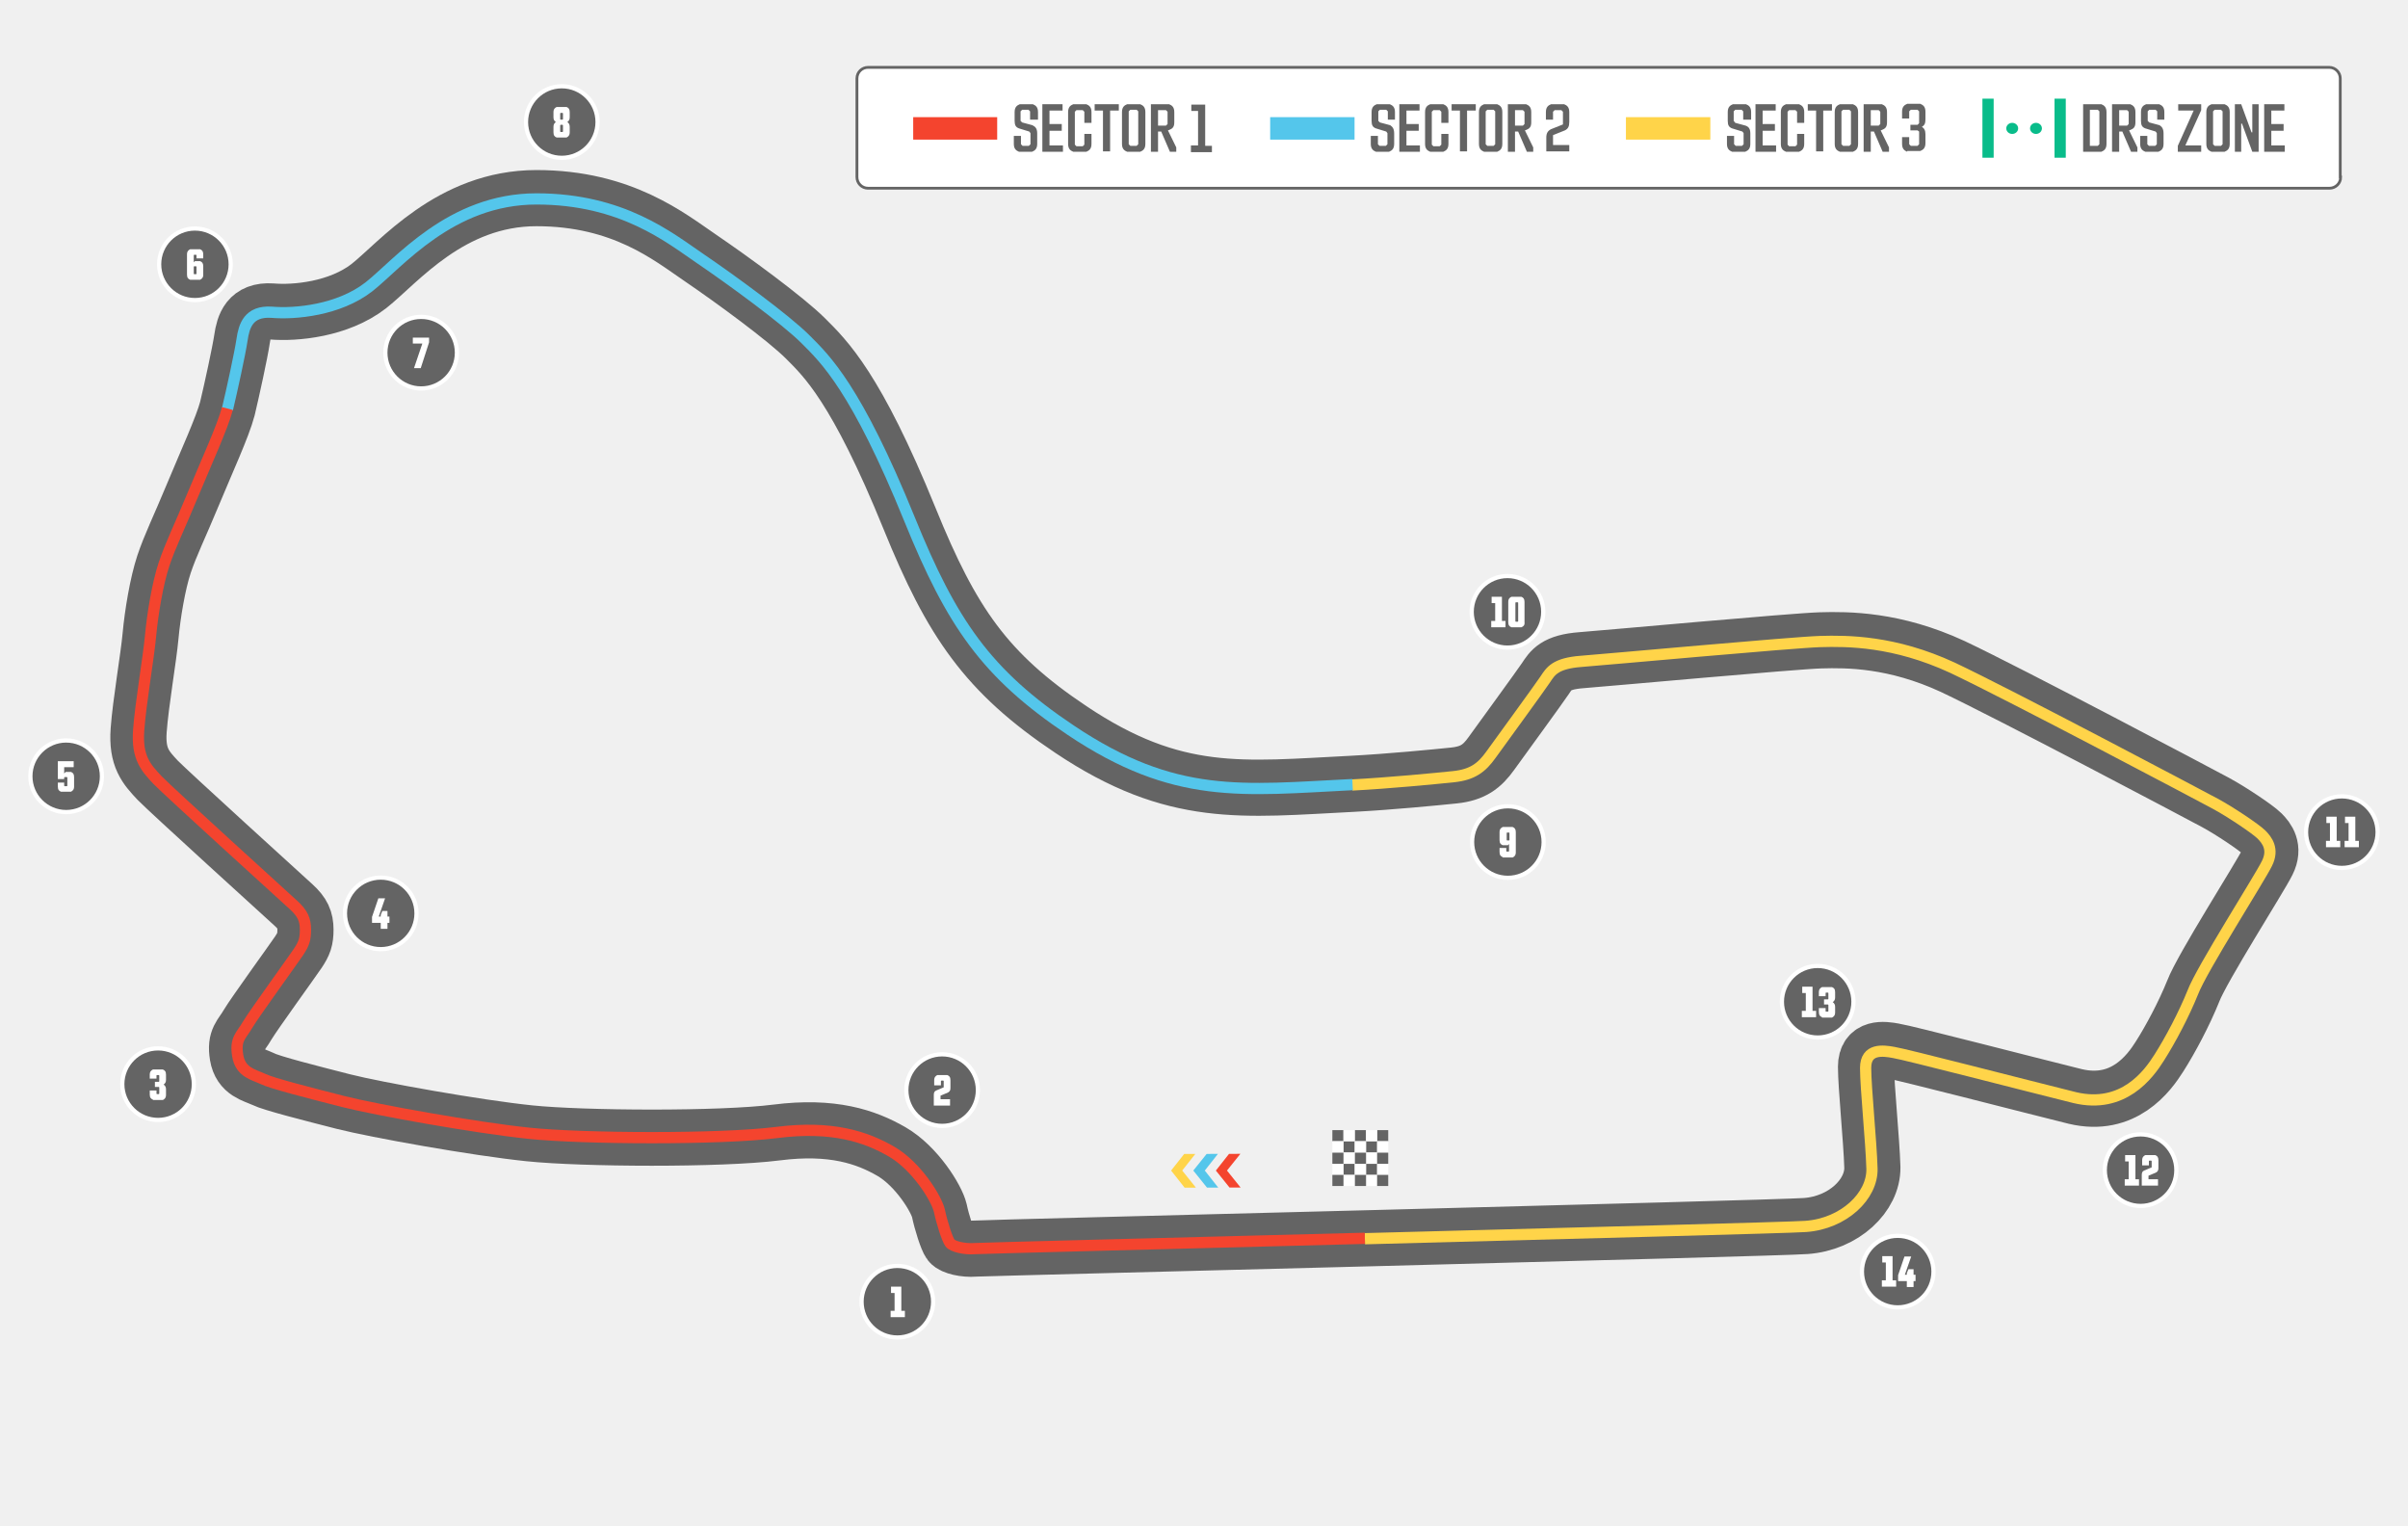
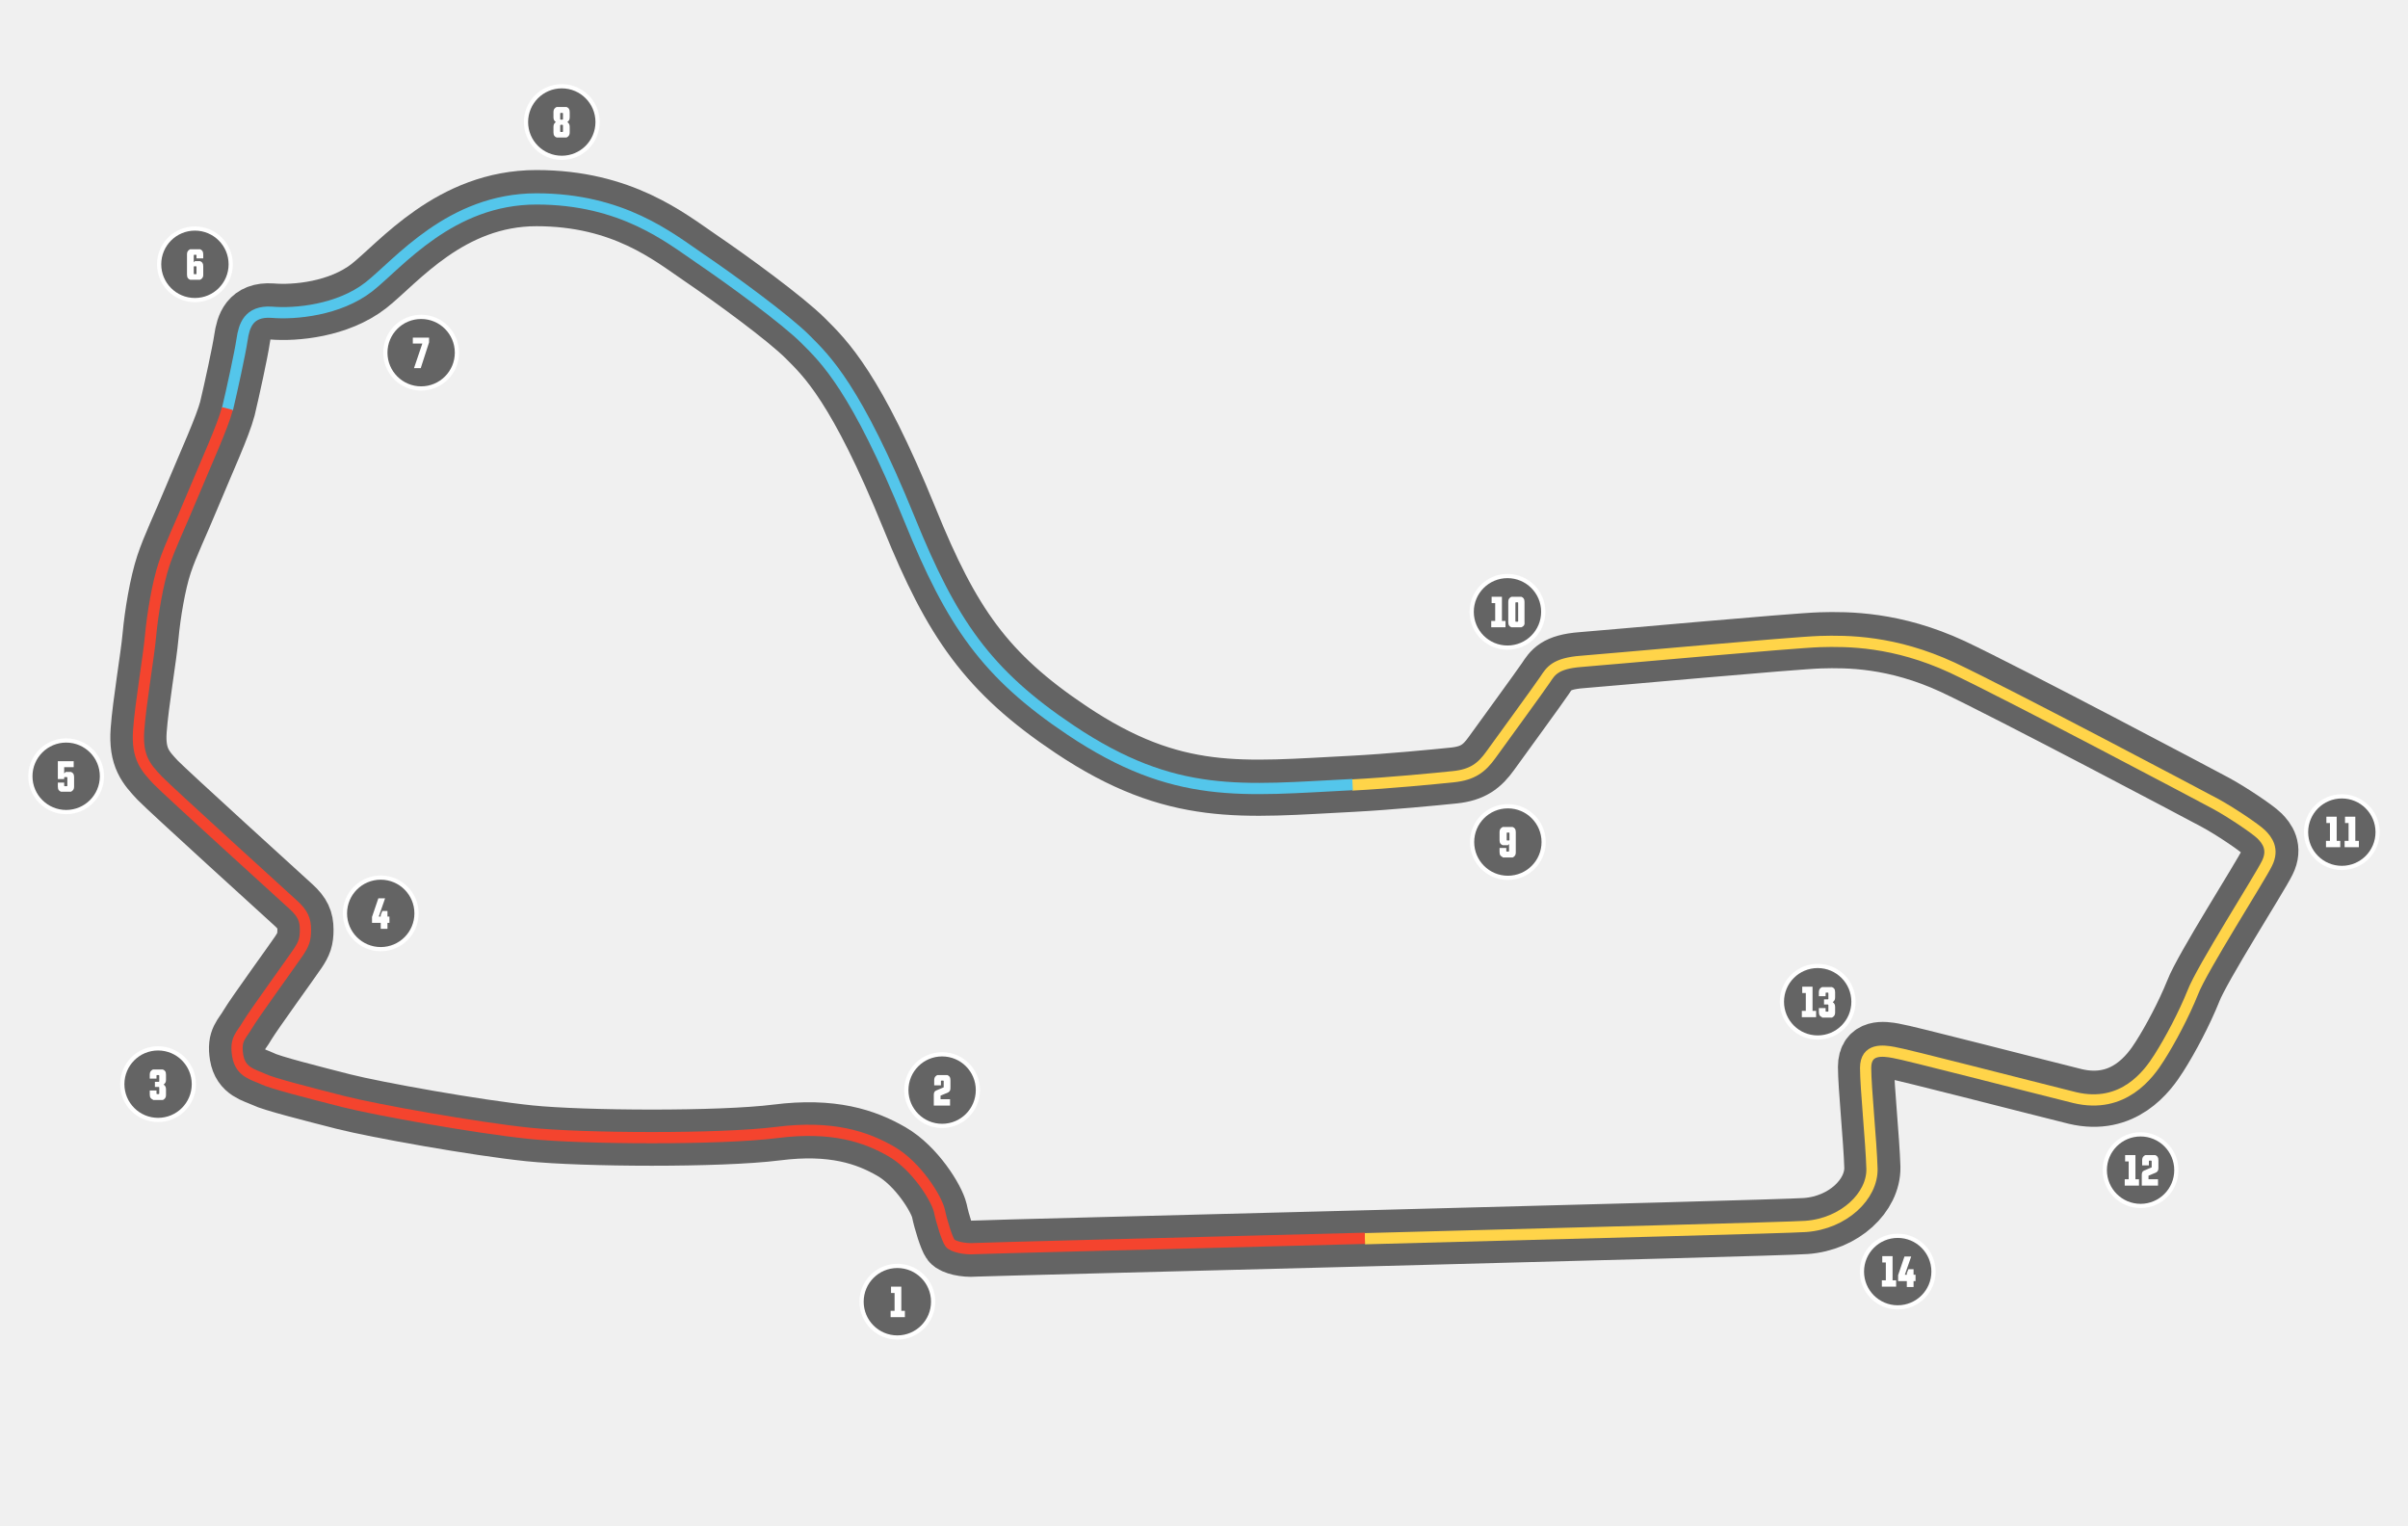
- <svg xmlns="http://www.w3.org/2000/svg" xmlns:xlink="http://www.w3.org/1999/xlink" version="1.1" x="0px" y="0px" viewBox="0 0 607.8 385.1" style="enable-background:new 0 0 607.8 385.1;" xml:space="preserve">
+ <svg xmlns="http://www.w3.org/2000/svg" version="1.1" x="0px" y="0px" viewBox="0 0 607.8 385.1" style="enable-background:new 0 0 607.8 385.1;" xml:space="preserve">
  <style type="text/css">
	.st0{fill:none;stroke:#646464;stroke-width:14.173;stroke-linecap:round;stroke-linejoin:round;stroke-miterlimit:10;}
	.st1{fill:none;stroke:#FFD449;stroke-width:2.835;stroke-miterlimit:10;}
	.st2{fill:none;stroke:#54C6EB;stroke-width:2.835;stroke-miterlimit:10;}
	.st3{fill:none;stroke:#F4442E;stroke-width:2.835;stroke-miterlimit:10;}
	.st4{fill:none;stroke:#FFFFFF;stroke-width:2.126;}
	.st5{fill:#646464;}
	.st6{fill:#FFFFFF;}
	.st7{fill:none;stroke:#646464;stroke-width:2.835;stroke-miterlimit:10;}
	.st8{fill:#FF3380;}
	.st9{fill:none;stroke:#FF3380;stroke-width:1.984;stroke-miterlimit:10;}
	.st10{fill:#09BC8A;}
	.st11{fill:none;stroke:#09BC8A;stroke-width:1.984;stroke-miterlimit:10;}
	.st12{fill:none;stroke:#09BC8A;stroke-width:2.835;stroke-miterlimit:10;}
	.st13{clip-path:url(#SVGID_00000044883103280750515430000008519994516304766604_);}
	.st14{fill:#F4442E;}
	.st15{fill:#54C6EB;}
	.st16{fill:#FFD449;}
	.st17{fill:none;stroke:#646464;stroke-width:0.709;stroke-miterlimit:10;}
	.st18{fill:none;stroke:#F4442E;stroke-width:5.669;stroke-miterlimit:10;}
	.st19{fill:none;stroke:#54C6EB;stroke-width:5.669;stroke-miterlimit:10;}
	.st20{fill:none;stroke:#FFD449;stroke-width:5.669;stroke-miterlimit:10;}
</style>
  <g id="コース">
    <path class="st0" d="M455.8,309.4c-7.8,0.6-207.3,5.5-209.8,5.7c-2.5,0.2-5.5-0.5-6.2-1.4c-0.7-0.9-2.1-5.3-2.7-8.2   c-0.7-3-5.7-11.2-12.1-14.9c-6.4-3.7-14.9-6.6-29-4.8c-14.2,1.8-48.9,1.6-62.4,0.2c-13.5-1.4-38.6-5.9-46.9-8   c-8.2-2.1-18.1-4.6-20.3-5.7c-2.3-1.1-5.7-1.6-6.4-5.9c-0.7-4.3,0.9-5,2.5-7.8c1.6-2.7,11.4-16.2,12.8-18.3   c1.4-2.1,1.8-3.2,1.8-5.7s-0.7-4.1-3-6.2c-2.3-2.1-31.7-28.8-34.3-31.5c-3-3.2-5.3-5.7-4.8-12.6c0.5-6.9,2.5-18.3,3-23.8   c0.5-5.5,1.8-13.3,3.4-18.1c1.6-4.8,3.9-9.4,7.3-17.6c3.4-8.2,7.5-17.1,8.7-21.7c1.1-4.6,3.2-14.2,3.7-17.6   c0.5-3.4,1.6-7.3,7.5-6.9c5.9,0.5,16.9-0.5,24.5-6.4c7.5-5.9,20.6-22.2,42.3-22.2s33.6,9.8,41.4,15.1s21.5,15.3,26.5,20.3   c5,5,12.8,12.3,26.3,45.5c10.6,26.1,19.3,38.9,40.7,53.2c26.3,17.6,43.2,15.1,71.1,13.7c9.4-0.5,20.8-1.6,25.6-2.1s7.1-2.3,9.4-5.5   c2.3-3.2,12.3-16.9,13.7-19c1.4-2.1,2.5-4.1,9.1-4.6c6.6-0.5,53.5-4.8,60.3-5c6.9-0.2,18.7-0.2,33.4,6.6   c14.6,6.9,62.4,32.2,66.3,34.3c3.9,2.1,10.3,6.4,11.7,7.8c1.4,1.4,3.2,3.7,1.4,7.3c-1.8,3.7-16.5,26.7-18.7,32.5   c-2.3,5.7-5.7,12.1-8.5,16.5c-2.7,4.3-9.1,13-21.3,10.1c-12.1-3-43-11-45.7-11.4c-2.7-0.5-7.1-1.1-7.1,3.9c0,5,1.4,18.5,1.6,25.4   C472.7,301.7,465.4,308.7,455.8,309.4z" />
  </g>
  <g id="セクター">
    <path class="st1" d="M341.3,198.1c9.4-0.5,20.8-1.6,25.6-2.1s7.1-2.3,9.4-5.5c2.3-3.2,12.3-16.9,13.7-19c1.4-2.1,2.5-4.1,9.1-4.6   c6.6-0.5,53.5-4.8,60.3-5c6.9-0.2,18.7-0.2,33.4,6.6c14.6,6.9,62.4,32.2,66.3,34.3c3.9,2.1,10.3,6.4,11.7,7.8   c1.4,1.4,3.2,3.7,1.4,7.3c-1.8,3.7-16.5,26.7-18.7,32.5c-2.3,5.7-5.7,12.1-8.5,16.5c-2.7,4.3-9.1,13-21.3,10.1   c-12.1-3-43-11-45.7-11.4c-2.7-0.5-7.1-1.1-7.1,3.9c0,5,1.4,18.5,1.6,25.4c0.2,6.9-7.1,13.9-16.7,14.6c-4,0.3-58.7,1.7-111.3,3.1" />
    <path class="st2" d="M57.4,103.3c1.1-4.6,3.2-14.2,3.7-17.6c0.5-3.4,1.6-7.3,7.5-6.9c5.9,0.5,16.9-0.5,24.5-6.4   c7.5-5.9,20.6-22.2,42.3-22.2s33.6,9.8,41.4,15.1s21.5,15.3,26.5,20.3c5,5,12.8,12.3,26.3,45.5c10.6,26.1,19.3,38.9,40.7,53.2   c26.3,17.6,43.2,15.1,71.1,13.7" />
    <path class="st3" d="M344.5,312.5c-49.6,1.3-97.3,2.5-98.5,2.6c-2.5,0.2-5.5-0.5-6.2-1.4c-0.7-0.9-2.1-5.3-2.7-8.2   c-0.7-3-5.7-11.2-12.1-14.9c-6.4-3.7-14.9-6.6-29-4.8c-14.2,1.8-48.9,1.6-62.4,0.2c-13.5-1.4-38.6-5.9-46.9-8   c-8.2-2.1-18.1-4.6-20.3-5.7c-2.3-1.1-5.7-1.6-6.4-5.9c-0.7-4.3,0.9-5,2.5-7.8c1.6-2.7,11.4-16.2,12.8-18.3   c1.4-2.1,1.8-3.2,1.8-5.7s-0.7-4.1-3-6.2c-2.3-2.1-31.7-28.8-34.3-31.5c-3-3.2-5.3-5.7-4.8-12.6c0.5-6.9,2.5-18.3,3-23.8   c0.5-5.5,1.8-13.3,3.4-18.1c1.6-4.8,3.9-9.4,7.3-17.6c3.4-8.2,7.5-17.1,8.7-21.7" />
  </g>
  <g id="コーナー番号">
    <g>
      <g>
        <circle class="st4" cx="226.5" cy="328.5" r="8.5" />
        <circle class="st5" cx="226.5" cy="328.5" r="8.5" />
      </g>
      <g>
        <path class="st6" d="M224.8,332.4v-1.6h1v-4.5h-0.9v-1.6h2.6v6.1h0.9v1.6H224.8z" />
      </g>
    </g>
    <g>
      <g>
        <circle class="st4" cx="237.8" cy="275.1" r="8.5" />
        <circle class="st5" cx="237.8" cy="275.1" r="8.5" />
      </g>
      <g>
        <path class="st6" d="M235.7,279v-2.6c0-0.6,0.1-1,0.6-1.2l1.9-0.8v-1.6l-0.1-0.1h-0.5l-0.1,0.1v1.1h-1.7v-1.3     c0-0.8,0.4-1.1,0.8-1.3h2.5c0.5,0.2,0.8,0.5,0.8,1.3v1.9c0,0.6-0.1,0.9-0.6,1.2l-1.9,0.8v0.9h2.4v1.6H235.7z" />
      </g>
    </g>
    <g>
      <g>
        <circle class="st4" cx="39.9" cy="273.6" r="8.5" />
        <circle class="st5" cx="39.9" cy="273.6" r="8.5" />
      </g>
      <g>
        <path class="st6" d="M38.6,277.5c-0.5-0.2-0.8-0.5-0.8-1.3v-1h1.7v0.8l0.1,0.1h0.5l0.1-0.1v-1.6l-0.1-0.1h-1V273h1l0.1-0.1v-1.5     l-0.1-0.1h-0.5l-0.1,0.1v0.8h-1.7v-1c0-0.8,0.4-1.1,0.8-1.3h2.5c0.5,0.2,0.8,0.5,0.8,1.3v1.3c0,0.6-0.2,0.9-0.6,1.2     c0.4,0.3,0.6,0.6,0.6,1.2v1.4c0,0.8-0.4,1.1-0.8,1.3H38.6z" />
      </g>
    </g>
    <g>
      <g>
        <circle class="st4" cx="96.1" cy="230.5" r="8.5" />
        <circle class="st5" cx="96.1" cy="230.5" r="8.5" />
      </g>
      <g>
        <path class="st6" d="M97.8,232.9v1.5h-1.7v-1.5h-2.2v-1.5l1.6-4.7h1.7l-1.6,4.6h0.5v-0.4l0.4-1h1.3v1.4h0.5v1.6H97.8z" />
      </g>
    </g>
    <g>
      <g>
        <circle class="st4" cx="16.7" cy="195.9" r="8.5" />
        <circle class="st5" cx="16.7" cy="195.9" r="8.5" />
      </g>
      <g>
        <path class="st6" d="M15.4,199.8c-0.5-0.2-0.8-0.5-0.8-1.3v-1h1.6v0.8l0.1,0.1h0.6l0.1-0.1v-2.1l-0.1-0.1h-0.6l-0.1,0.1v0.4h-1.6     v-4.5h4v1.5h-2.4v1.6l0.4-0.4h1.3c0.5,0.2,0.8,0.5,0.8,1.3v2.4c0,0.8-0.4,1.1-0.8,1.3H15.4z" />
      </g>
    </g>
    <g>
      <g>
        <circle class="st4" cx="49.2" cy="66.7" r="8.5" />
        <circle class="st5" cx="49.2" cy="66.7" r="8.5" />
      </g>
      <g>
        <path class="st6" d="M50.5,70.6H48c-0.5-0.2-0.8-0.5-0.8-1.3v-5.1c0-0.8,0.4-1.1,0.8-1.3h2.5c0.5,0.2,0.8,0.5,0.8,1.3v1h-1.7     v-0.8l-0.1-0.1h-0.5l-0.1,0.1v1.8l0.3-0.3h1.3c0.5,0.2,0.8,0.5,0.8,1.3v2.2C51.3,70.1,50.9,70.4,50.5,70.6z M49.5,69.2l0.1-0.1     v-1.8l-0.1-0.1h-0.5l-0.1,0.1v1.8l0.1,0.1H49.5z" />
      </g>
    </g>
    <g>
      <g>
        <circle class="st4" cx="106.3" cy="89" r="8.5" />
        <circle class="st5" cx="106.3" cy="89" r="8.5" />
      </g>
      <g>
        <path class="st6" d="M104.5,92.9l2.1-6.2h-2.4v-1.5h4.1v1.2l-2.1,6.5H104.5z" />
      </g>
    </g>
    <g>
      <g>
        <circle class="st4" cx="141.8" cy="30.8" r="8.5" />
        <circle class="st5" cx="141.8" cy="30.8" r="8.5" />
      </g>
      <g>
        <path class="st6" d="M140.5,34.7c-0.5-0.2-0.8-0.5-0.8-1.3V32c0-0.6,0.2-0.9,0.6-1.2c-0.4-0.3-0.6-0.6-0.6-1.2v-1.3     c0-0.8,0.4-1.1,0.8-1.3h2.5c0.5,0.2,0.8,0.5,0.8,1.3v1.3c0,0.6-0.2,0.9-0.6,1.2c0.4,0.3,0.6,0.6,0.6,1.2v1.4     c0,0.8-0.4,1.1-0.8,1.3H140.5z M141.4,30.1l0.1,0.1h0.5l0.1-0.1v-1.5l-0.1-0.1h-0.5l-0.1,0.1V30.1z M142.1,33.2v-1.6l-0.1-0.1     h-0.5l-0.1,0.1v1.6l0.1,0.1h0.5L142.1,33.2z" />
      </g>
    </g>
    <g>
      <g>
        <circle class="st4" cx="380.6" cy="212.5" r="8.5" />
        <circle class="st5" cx="380.6" cy="212.5" r="8.5" />
      </g>
      <g>
        <path class="st6" d="M379.3,216.3c-0.5-0.2-0.8-0.5-0.8-1.3v-1h1.7v0.8l0.1,0.1h0.5l0.1-0.1v-1.8l-0.3,0.3h-1.3     c-0.5-0.2-0.8-0.5-0.8-1.3V210c0-0.8,0.4-1.1,0.8-1.3h2.5c0.5,0.2,0.8,0.5,0.8,1.3v5.1c0,0.8-0.4,1.1-0.8,1.3H379.3z M381,212     v-1.8l-0.1-0.1h-0.5l-0.1,0.1v1.8l0.1,0.1h0.5L381,212z" />
      </g>
    </g>
    <g>
      <g>
        <circle class="st4" cx="380.5" cy="154.4" r="8.5" />
        <circle class="st5" cx="380.5" cy="154.4" r="8.5" />
      </g>
      <g>
        <path class="st6" d="M376.4,158.3v-1.6h1v-4.5h-0.9v-1.6h2.6v6.1h0.9v1.6H376.4z" />
        <path class="st6" d="M384,158.3h-2.5c-0.5-0.2-0.8-0.5-0.8-1.3v-5.1c0-0.8,0.4-1.1,0.8-1.3h2.5c0.5,0.2,0.8,0.5,0.8,1.3v5.1     C384.9,157.8,384.5,158.1,384,158.3z M383.2,152.1l-0.1-0.1h-0.5l-0.1,0.1v4.7l0.1,0.1h0.5l0.1-0.1V152.1z" />
      </g>
    </g>
    <g>
      <g>
        <circle class="st4" cx="591.1" cy="210" r="8.5" />
        <circle class="st5" cx="591.1" cy="210" r="8.5" />
      </g>
      <g>
        <path class="st6" d="M587.1,213.8v-1.6h1v-4.5h-0.9v-1.6h2.6v6.1h0.9v1.6H587.1z" />
        <path class="st6" d="M591.8,213.8v-1.6h1v-4.5h-0.9v-1.6h2.6v6.1h0.9v1.6H591.8z" />
      </g>
    </g>
    <g>
      <g>
        <circle class="st4" cx="540.3" cy="295.3" r="8.5" />
        <circle class="st5" cx="540.3" cy="295.3" r="8.5" />
      </g>
      <g>
        <path class="st6" d="M536.3,299.2v-1.6h1v-4.5h-0.9v-1.6h2.6v6.1h0.9v1.6H536.3z" />
        <path class="st6" d="M540.6,299.2v-2.6c0-0.6,0.1-1,0.6-1.2l1.9-0.8V293l-0.1-0.1h-0.5l-0.1,0.1v1.1h-1.7v-1.3     c0-0.8,0.4-1.1,0.8-1.3h2.5c0.5,0.2,0.8,0.5,0.8,1.3v1.9c0,0.6-0.1,0.9-0.6,1.2l-1.9,0.8v0.9h2.4v1.6H540.6z" />
      </g>
    </g>
    <g>
      <g>
        <circle class="st4" cx="458.8" cy="252.8" r="8.5" />
        <circle class="st5" cx="458.8" cy="252.8" r="8.5" />
      </g>
      <g>
        <path class="st6" d="M454.8,256.7v-1.6h1v-4.5h-0.9V249h2.6v6.1h0.9v1.6H454.8z" />
        <path class="st6" d="M459.9,256.7c-0.5-0.2-0.8-0.5-0.8-1.3v-1h1.7v0.8l0.1,0.1h0.5l0.1-0.1v-1.6l-0.1-0.1h-1v-1.3h1l0.1-0.1     v-1.5l-0.1-0.1h-0.5l-0.1,0.1v0.8h-1.7v-1c0-0.8,0.4-1.1,0.8-1.3h2.5c0.5,0.2,0.8,0.5,0.8,1.3v1.3c0,0.6-0.2,0.9-0.6,1.2     c0.4,0.3,0.6,0.6,0.6,1.2v1.4c0,0.8-0.4,1.1-0.8,1.3H459.9z" />
      </g>
    </g>
    <g>
      <g>
        <circle class="st4" cx="479" cy="320.9" r="8.5" />
        <circle class="st5" cx="479" cy="320.9" r="8.5" />
      </g>
      <g>
        <path class="st6" d="M475,324.7v-1.6h1v-4.5h-0.9v-1.6h2.6v6.1h0.9v1.6H475z" />
        <path class="st6" d="M483,323.3v1.5h-1.7v-1.5h-2.2v-1.5l1.6-4.7h1.7l-1.6,4.6h0.5v-0.4l0.4-1h1.3v1.4h0.5v1.6H483z" />
      </g>
    </g>
  </g>
-   <g id="アイコン">
-     <g>
-       <rect x="336.3" y="285.2" class="st5" width="2.8" height="2.8" />
-       <rect x="342" y="285.2" class="st5" width="2.8" height="2.8" />
-       <rect x="339.1" y="288" class="st5" width="2.8" height="2.8" />
-       <rect x="344.8" y="288" class="st5" width="2.8" height="2.8" />
-       <rect x="339.1" y="293.7" class="st5" width="2.8" height="2.8" />
-       <rect x="344.8" y="293.7" class="st5" width="2.8" height="2.8" />
-       <rect x="347.6" y="285.2" class="st5" width="2.8" height="2.8" />
-       <rect x="344.8" y="285.2" class="st6" width="2.8" height="2.8" />
-       <rect x="339.1" y="285.2" class="st6" width="2.8" height="2.8" />
-       <rect x="336.3" y="288" class="st6" width="2.8" height="2.8" />
-       <rect x="342" y="288" class="st6" width="2.8" height="2.8" />
-       <rect x="347.6" y="288" class="st6" width="2.8" height="2.8" />
-       <rect x="344.8" y="290.9" class="st6" width="2.8" height="2.8" />
-       <rect x="339.1" y="290.9" class="st6" width="2.8" height="2.8" />
-       <rect x="344.8" y="296.5" class="st6" width="2.8" height="2.8" />
-       <rect x="339.1" y="296.5" class="st6" width="2.8" height="2.8" />
-       <rect x="336.3" y="293.7" class="st6" width="2.8" height="2.8" />
-       <rect x="342" y="293.7" class="st6" width="2.8" height="2.8" />
-       <rect x="347.6" y="293.7" class="st6" width="2.8" height="2.8" />
-       <rect x="336.3" y="290.9" class="st5" width="2.8" height="2.8" />
-       <rect x="342" y="290.9" class="st5" width="2.8" height="2.8" />
-       <rect x="342" y="296.5" class="st5" width="2.8" height="2.8" />
-       <rect x="347.6" y="290.9" class="st5" width="2.8" height="2.8" />
-       <rect x="336.3" y="296.5" class="st5" width="2.8" height="2.8" />
-       <rect x="347.6" y="296.5" class="st5" width="2.8" height="2.8" />
-     </g>
-     <g>
-       <defs>
-         <rect id="SVGID_1_" x="294.3" y="291.2" transform="matrix(1 -2.438543e-03 2.438543e-03 1 -0.7195 0.7458)" width="22.3" height="8.5" />
-       </defs>
-       <clipPath id="SVGID_00000111154361997363236800000009779588663605532039_">
-         <use xlink:href="#SVGID_1_" style="overflow:visible;" />
-       </clipPath>
-       <g style="clip-path:url(#SVGID_00000111154361997363236800000009779588663605532039_);">
-         <polygon class="st14" points="315.4,302.5 312.6,302.5 306.9,295.4 312.5,288.3 315.4,288.3 309.7,295.4    " />
-         <polygon class="st15" points="309.7,302.5 306.9,302.5 301.2,295.4 306.9,288.3 309.7,288.3 304.1,295.4    " />
-         <polygon class="st16" points="304.1,302.5 301.2,302.5 295.6,295.4 301.2,288.3 304,288.3 298.4,295.4    " />
-       </g>
-     </g>
-     <g>
-       <g>
-         <path class="st6" d="M590.8,44.7c0,1.6-1.3,2.8-2.8,2.8H219.1c-1.6,0-2.8-1.3-2.8-2.8V19.8c0-1.6,1.3-2.8,2.8-2.8h368.8     c1.6,0,2.8,1.3,2.8,2.8V44.7z" />
-         <path class="st17" d="M590.8,44.7c0,1.6-1.3,2.8-2.8,2.8H219.1c-1.6,0-2.8-1.3-2.8-2.8V19.8c0-1.6,1.3-2.8,2.8-2.8h368.8     c1.6,0,2.8,1.3,2.8,2.8V44.7z" />
-       </g>
-       <g>
-         <path class="st5" d="M261.8,33.7v2.6c0,1.3-0.6,1.7-1.3,2h-3.3c-0.7-0.3-1.3-0.7-1.3-2v-2h1.8v2.1l0.4,0.4h1.6l0.4-0.4v-2.8     l-0.3-0.4l-2.6-0.8c-0.8-0.3-1.1-0.8-1.1-1.9v-2.2c0-1.3,0.6-1.7,1.3-2h3.3c0.7,0.3,1.3,0.7,1.3,2v1.9H260v-2.1l-0.4-0.4h-1.6     l-0.4,0.4v2.4l0.4,0.4l2.6,0.7C261.4,32,261.8,32.5,261.8,33.7z" />
-         <path class="st5" d="M263.1,26.3h5.1v1.6h-3.3v3.4h3.1V33h-3.1v3.7h3.4v1.6h-5.2V26.3z" />
-         <path class="st5" d="M275.5,36.3c0,1.3-0.6,1.7-1.3,2h-3.3c-0.7-0.3-1.3-0.7-1.3-2v-8c0-1.3,0.6-1.7,1.3-2h3.3     c0.7,0.3,1.3,0.7,1.3,2V31h-1.8v-2.8l-0.4-0.4h-1.6l-0.4,0.4v8.3l0.4,0.4h1.6l0.4-0.4v-2.7h1.8V36.3z" />
-         <path class="st5" d="M280.2,27.9v10.3h-1.8V27.9h-2.1v-1.6h6.1v1.6H280.2z" />
-         <path class="st5" d="M289.1,36.3c0,1.3-0.6,1.7-1.3,2h-3.3c-0.7-0.3-1.3-0.7-1.3-2v-8c0-1.3,0.6-1.7,1.3-2h3.3     c0.7,0.3,1.3,0.7,1.3,2V36.3z M287.3,28.1l-0.4-0.4h-1.6l-0.4,0.4v8.3l0.4,0.4h1.6l0.4-0.4V28.1z" />
-         <path class="st5" d="M290.5,38.3v-12h4.6c0.7,0.3,1.3,0.7,1.3,2v2.6c0,1.3-0.6,1.6-1.3,1.9l-0.3,0.1l2.1,4.3v1.1h-1.6l-2.2-5.1     h-0.8v5.1H290.5z M292.3,27.8v3.9h2l0.4-0.4v-3.1l-0.4-0.4H292.3z" />
-         <path class="st5" d="M300.6,38.3v-1.6h1.8v-8.7h-1.7v-1.6h3.5v10.4h1.7v1.6H300.6z" />
-       </g>
-       <line class="st18" x1="230.5" y1="32.4" x2="251.7" y2="32.4" />
-       <g>
-         <path class="st5" d="M351.9,33.7v2.6c0,1.3-0.6,1.7-1.3,2h-3.3c-0.7-0.3-1.3-0.7-1.3-2v-2h1.8v2.1l0.4,0.4h1.6l0.4-0.4v-2.8     l-0.3-0.4l-2.6-0.8c-0.8-0.3-1.1-0.8-1.1-1.9v-2.2c0-1.3,0.6-1.7,1.3-2h3.3c0.7,0.3,1.3,0.7,1.3,2v1.9h-1.8v-2.1l-0.4-0.4h-1.6     l-0.4,0.4v2.4l0.4,0.4l2.6,0.7C351.5,32,351.9,32.5,351.9,33.7z" />
-         <path class="st5" d="M353.2,26.3h5.1v1.6H355v3.4h3.1V33H355v3.7h3.4v1.6h-5.2V26.3z" />
-         <path class="st5" d="M365.6,36.3c0,1.3-0.6,1.7-1.3,2H361c-0.7-0.3-1.3-0.7-1.3-2v-8c0-1.3,0.6-1.7,1.3-2h3.3     c0.7,0.3,1.3,0.7,1.3,2V31h-1.8v-2.8l-0.4-0.4h-1.6l-0.4,0.4v8.3l0.4,0.4h1.6l0.4-0.4v-2.7h1.8V36.3z" />
-         <path class="st5" d="M370.3,27.9v10.3h-1.8V27.9h-2.1v-1.6h6.1v1.6H370.3z" />
-         <path class="st5" d="M379.2,36.3c0,1.3-0.6,1.7-1.3,2h-3.3c-0.7-0.3-1.3-0.7-1.3-2v-8c0-1.3,0.6-1.7,1.3-2h3.3     c0.7,0.3,1.3,0.7,1.3,2V36.3z M377.4,28.1l-0.4-0.4h-1.6l-0.4,0.4v8.3l0.4,0.4h1.6l0.4-0.4V28.1z" />
-         <path class="st5" d="M380.6,38.3v-12h4.6c0.7,0.3,1.3,0.7,1.3,2v2.6c0,1.3-0.6,1.6-1.3,1.9l-0.3,0.1l2.1,4.3v1.1h-1.6l-2.2-5.1     h-0.8v5.1H380.6z M382.4,27.8v3.9h2l0.4-0.4v-3.1l-0.4-0.4H382.4z" />
-         <path class="st5" d="M390.3,38.3v-3.6c0-1.1,0.4-1.7,1.2-2.1l3-1.2v-3.2l-0.4-0.4h-1.7l-0.4,0.4v2h-1.8v-1.9c0-1.3,0.6-1.7,1.3-2     h3.3c0.7,0.3,1.3,0.7,1.3,2v2.5c0,1.1-0.3,1.7-1.1,2.1l-3,1.2v2.5h4.1v1.6H390.3z" />
-       </g>
-       <line class="st19" x1="320.6" y1="32.4" x2="341.9" y2="32.4" />
-       <g>
-         <path class="st5" d="M441.8,33.7v2.6c0,1.3-0.6,1.7-1.3,2h-3.3c-0.7-0.3-1.3-0.7-1.3-2v-2h1.8v2.1l0.4,0.4h1.6l0.4-0.4v-2.8     l-0.3-0.4l-2.6-0.8c-0.8-0.3-1.1-0.8-1.1-1.9v-2.2c0-1.3,0.6-1.7,1.3-2h3.3c0.7,0.3,1.3,0.7,1.3,2v1.9H440v-2.1l-0.4-0.4H438     l-0.4,0.4v2.4L438,31l2.6,0.7C441.4,32,441.8,32.5,441.8,33.7z" />
-         <path class="st5" d="M443.1,26.3h5.1v1.6h-3.3v3.4h3.1V33h-3.1v3.7h3.4v1.6h-5.2V26.3z" />
-         <path class="st5" d="M455.4,36.3c0,1.3-0.6,1.7-1.3,2h-3.3c-0.7-0.3-1.3-0.7-1.3-2v-8c0-1.3,0.6-1.7,1.3-2h3.3     c0.7,0.3,1.3,0.7,1.3,2V31h-1.8v-2.8l-0.4-0.4h-1.6l-0.4,0.4v8.3l0.4,0.4h1.6l0.4-0.4v-2.7h1.8V36.3z" />
-         <path class="st5" d="M460.2,27.9v10.3h-1.8V27.9h-2.1v-1.6h6.1v1.6H460.2z" />
-         <path class="st5" d="M469,36.3c0,1.3-0.6,1.7-1.3,2h-3.3c-0.7-0.3-1.3-0.7-1.3-2v-8c0-1.3,0.6-1.7,1.3-2h3.3     c0.7,0.3,1.3,0.7,1.3,2V36.3z M467.2,28.1l-0.4-0.4h-1.6l-0.4,0.4v8.3l0.4,0.4h1.6l0.4-0.4V28.1z" />
-         <path class="st5" d="M470.4,38.3v-12h4.6c0.7,0.3,1.3,0.7,1.3,2v2.6c0,1.3-0.6,1.6-1.3,1.9l-0.3,0.1l2.1,4.3v1.1h-1.6l-2.2-5.1     h-0.8v5.1H470.4z M472.2,27.8v3.9h2l0.4-0.4v-3.1l-0.4-0.4H472.2z" />
-         <path class="st5" d="M481.4,38.3c-0.7-0.3-1.3-0.7-1.3-2v-1.7h1.8v1.8l0.4,0.4h1.7l0.4-0.4v-3.2l-0.4-0.3h-1.8v-1.4h1.8l0.4-0.4     v-3l-0.4-0.4h-1.7l-0.4,0.4v1.8h-1.8v-1.7c0-1.3,0.6-1.7,1.3-2h3.3c0.7,0.3,1.3,0.7,1.3,2v1.9c0,1-0.2,1.5-0.9,1.9     c0.6,0.4,0.9,0.9,0.9,1.9v2.2c0,1.3-0.6,1.7-1.3,2H481.4z" />
-       </g>
-       <line class="st20" x1="410.4" y1="32.4" x2="431.7" y2="32.4" />
-       <g>
-         <path class="st5" d="M531.7,36.3c0,1.3-0.6,1.7-1.3,2h-4.6v-12h4.6c0.7,0.3,1.3,0.7,1.3,2V36.3z M527.5,27.8v9h2l0.4-0.4v-8.3     l-0.4-0.4H527.5z" />
-         <path class="st5" d="M533.1,38.3v-12h4.6c0.7,0.3,1.3,0.7,1.3,2v2.6c0,1.3-0.6,1.6-1.3,1.9l-0.3,0.1l2.1,4.3v1.1h-1.6l-2.2-5.1     h-0.8v5.1H533.1z M534.9,27.8v3.9h2l0.4-0.4v-3.1l-0.4-0.4H534.9z" />
-         <path class="st5" d="M546.1,33.7v2.6c0,1.3-0.6,1.7-1.3,2h-3.3c-0.7-0.3-1.3-0.7-1.3-2v-2h1.8v2.1l0.4,0.4h1.6l0.4-0.4v-2.8     l-0.3-0.4l-2.6-0.8c-0.8-0.3-1.1-0.8-1.1-1.9v-2.2c0-1.3,0.6-1.7,1.3-2h3.3c0.7,0.3,1.3,0.7,1.3,2v1.9h-1.8v-2.1l-0.4-0.4h-1.6     l-0.4,0.4v2.4l0.4,0.4l2.6,0.7C545.7,32,546.1,32.5,546.1,33.7z" />
-         <path class="st5" d="M553.7,27.9h-3.9v-1.6h5.8v1.5l-4,8.9h4v1.6h-5.9v-1.5L553.7,27.9z" />
-         <path class="st5" d="M562.8,36.3c0,1.3-0.6,1.7-1.3,2h-3.3c-0.7-0.3-1.3-0.7-1.3-2v-8c0-1.3,0.6-1.7,1.3-2h3.3     c0.7,0.3,1.3,0.7,1.3,2V36.3z M561,28.1l-0.4-0.4H559l-0.4,0.4v8.3l0.4,0.4h1.6l0.4-0.4V28.1z" />
-         <path class="st5" d="M568.5,26.3h1.6v12h-1.6l-2.6-7.1h-0.2v7.1h-1.6v-12h1.6l2.6,7.1h0.2V26.3z" />
-         <path class="st5" d="M571.5,26.3h5.1v1.6h-3.3v3.4h3.1V33h-3.1v3.7h3.4v1.6h-5.2V26.3z" />
-       </g>
-       <g>
-         <g>
-           <g>
-             <g>
-               <line class="st12" x1="501.8" y1="24.9" x2="501.8" y2="39.8" />
-             </g>
-             <g>
-               <path class="st10" d="M509.4,32.4c0,0.8-0.7,1.4-1.5,1.4s-1.5-0.6-1.5-1.4c0-0.8,0.7-1.4,1.5-1.4S509.4,31.6,509.4,32.4z" />
-             </g>
-             <g>
-               <path class="st10" d="M515.4,32.4c0,0.8-0.7,1.4-1.5,1.4s-1.5-0.6-1.5-1.4c0-0.8,0.7-1.4,1.5-1.4S515.4,31.6,515.4,32.4z" />
-             </g>
-             <g>
-               <line class="st12" x1="520" y1="24.9" x2="520" y2="39.8" />
-             </g>
-           </g>
-         </g>
-       </g>
-     </g>
-   </g>
</svg>
